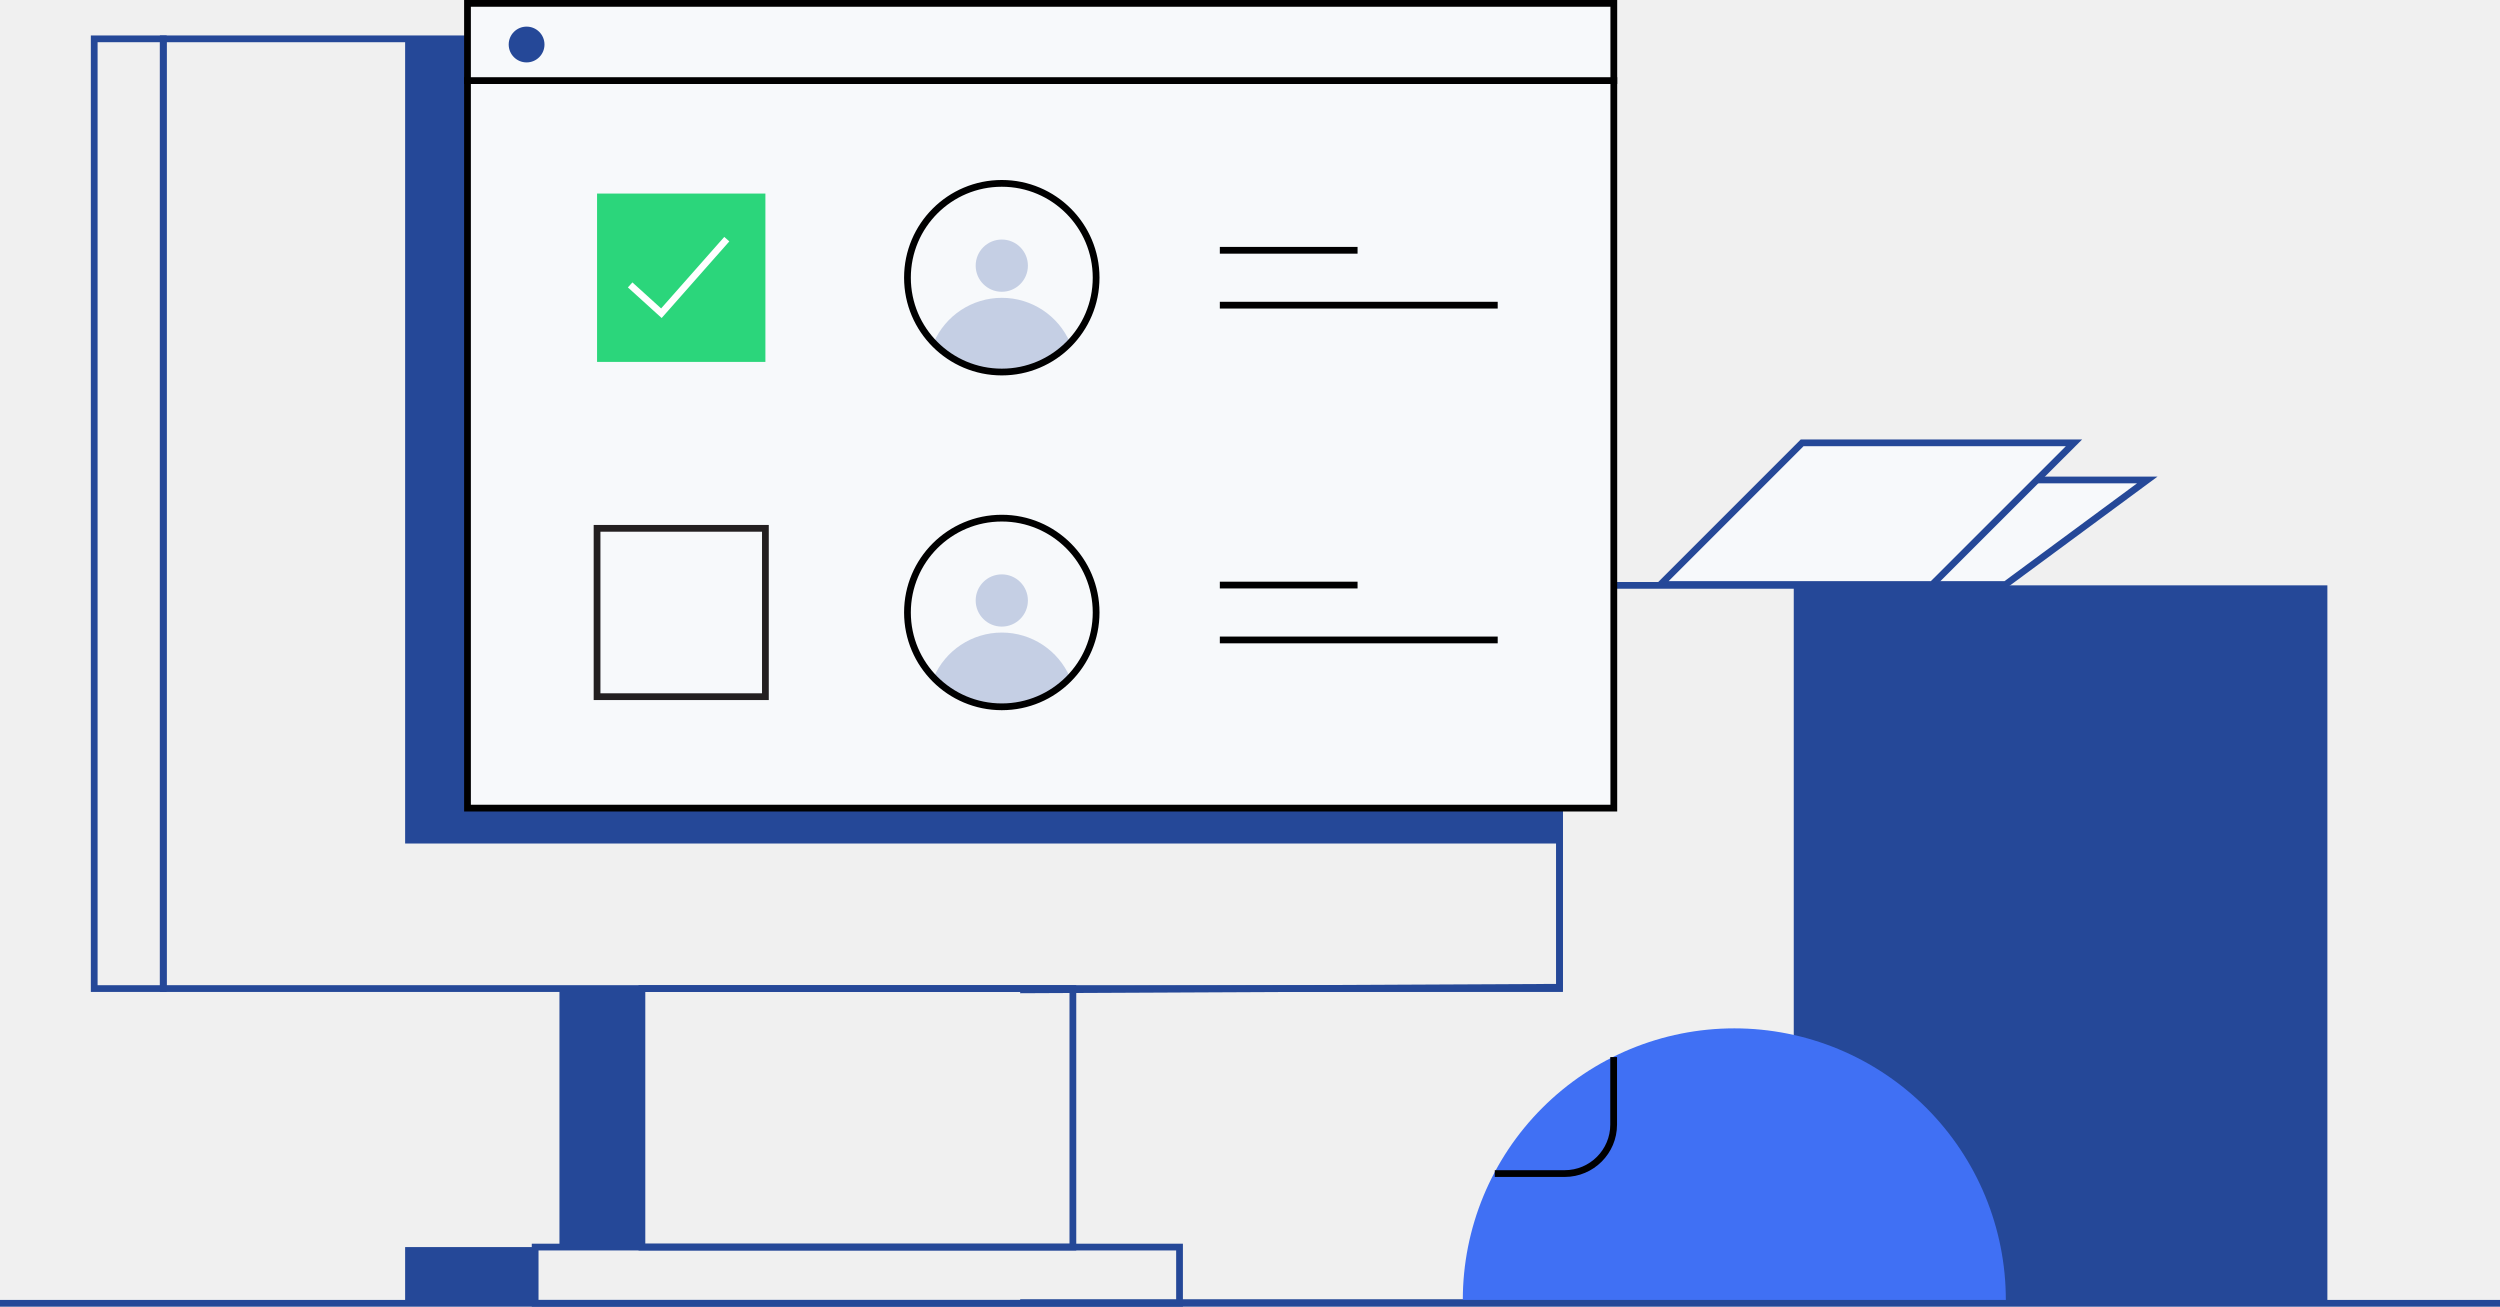
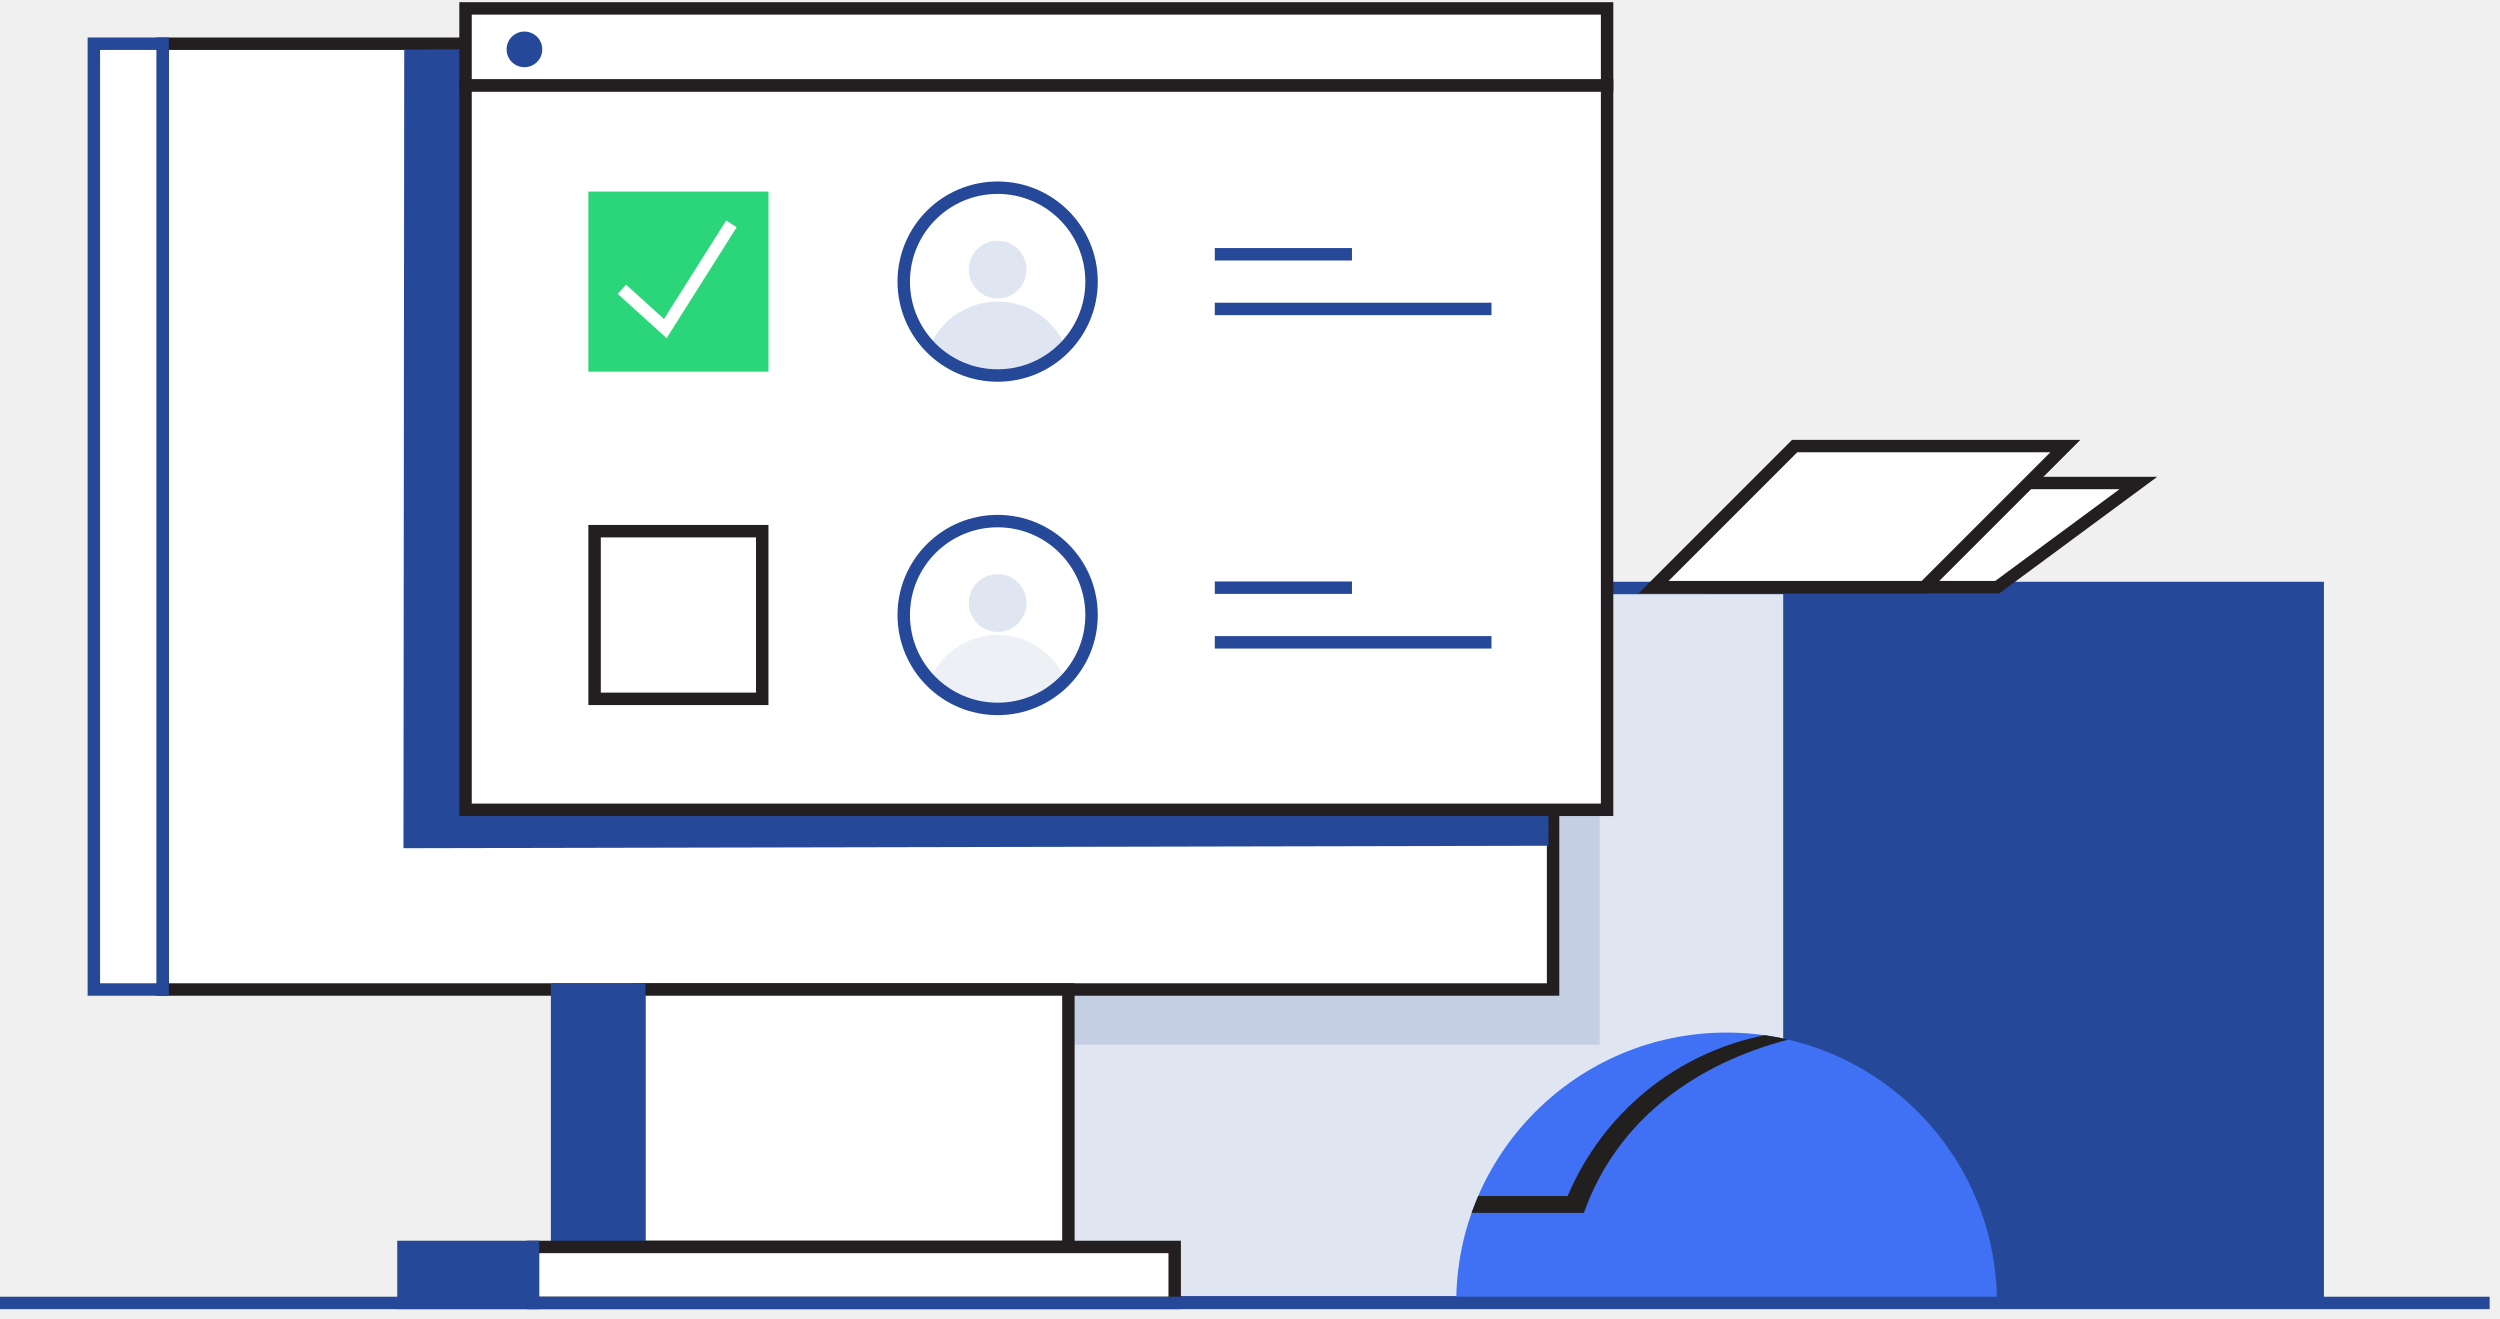
- <svg xmlns="http://www.w3.org/2000/svg" viewBox="0 0 444.18 232.16">
-   <g id="Layer_2" data-name="Layer 2">
-     <g id="Layer_1-2" data-name="Layer 1">
-       <polyline points="181.26 175.87 277.09 175.41 277.09 104 319.3 104 319.3 231.44 181.26 231.44" fill="none" stroke="#254898" stroke-miterlimit="10" stroke-width="1.2" />
-       <rect x="319.3" y="104" width="94.21" height="127.44" fill="#254898" />
-       <polygon points="333.21 85.28 308.04 103.85 356.34 103.85 381.51 85.28 333.21 85.28" fill="#f7f9fb" stroke="#254898" stroke-miterlimit="10" stroke-width="1.2" />
-       <polygon points="320.19 78.68 295.02 103.85 343.31 103.85 368.49 78.68 320.19 78.68" fill="#f7f9fb" stroke="#254898" stroke-miterlimit="10" stroke-width="1.2" />
-       <rect x="29.01" y="6.9" width="248.08" height="168.74" fill="none" stroke="#254898" stroke-miterlimit="10" stroke-width="1.2" />
-       <rect x="71.98" y="6.9" width="205.1" height="142.97" fill="#254898" />
-       <rect x="16.74" y="6.9" width="12.27" height="168.74" transform="translate(45.75 182.54) rotate(180)" fill="none" stroke="#254898" stroke-miterlimit="10" stroke-width="1.2" />
-       <rect x="114.05" y="175.64" width="76.57" height="45.93" fill="none" stroke="#254898" stroke-miterlimit="10" stroke-width="1.2" />
-       <rect x="99.39" y="175.64" width="14.65" height="45.93" transform="translate(213.44 397.21) rotate(180)" fill="#254898" />
-       <rect x="95.08" y="221.57" width="114.49" height="9.99" fill="none" stroke="#254898" stroke-miterlimit="10" stroke-width="1.2" />
-       <rect x="71.98" y="221.57" width="23.1" height="9.99" fill="#254898" />
-       <rect x="83.06" y="14.32" width="203.67" height="129.26" fill="#f7f9fb" stroke="#000" stroke-miterlimit="10" stroke-width="1.2" />
-       <rect x="83.06" y="0.6" width="203.67" height="13.72" fill="#f7f9fb" stroke="#000" stroke-miterlimit="10" stroke-width="1.2" />
-       <circle cx="93.56" cy="7.91" r="3.18" fill="#254898" />
-       <rect x="106.08" y="93.87" width="29.91" height="29.91" fill="none" stroke="#231f20" stroke-miterlimit="10" stroke-width="1.2" />
-       <path d="M178,66.1a16.69,16.69,0,0,1-12.12-5.2,13.19,13.19,0,0,1,24.24,0A16.69,16.69,0,0,1,178,66.1Z" fill="#c5cfe4" />
-       <circle cx="177.99" cy="49.34" r="16.76" fill="none" stroke="#000" stroke-miterlimit="10" stroke-width="1.2" />
-       <circle cx="177.99" cy="47.2" r="4.04" fill="#c5cfe4" stroke="#c5cfe4" stroke-miterlimit="10" stroke-width="1.2" />
-       <path d="M178,125.58a16.72,16.72,0,0,1-12.12-5.19,13.18,13.18,0,0,1,24.24,0A16.72,16.72,0,0,1,178,125.58Z" fill="#c5cfe4" />
-       <circle cx="177.99" cy="108.82" r="16.76" fill="none" stroke="#000" stroke-miterlimit="10" stroke-width="1.2" />
-       <circle cx="177.99" cy="106.69" r="4.04" fill="#c5cfe4" stroke="#c5cfe4" stroke-miterlimit="10" stroke-width="1.2" />
-       <line x1="216.73" y1="44.47" x2="241.2" y2="44.47" fill="none" stroke="#000" stroke-miterlimit="10" stroke-width="1.2" />
-       <line x1="216.73" y1="54.22" x2="266.1" y2="54.22" fill="none" stroke="#000" stroke-miterlimit="10" stroke-width="1.2" />
-       <line x1="216.73" y1="103.95" x2="241.2" y2="103.95" fill="none" stroke="#000" stroke-miterlimit="10" stroke-width="1.2" />
-       <line x1="216.73" y1="113.7" x2="266.1" y2="113.7" fill="none" stroke="#000" stroke-miterlimit="10" stroke-width="1.2" />
-       <rect x="106.08" y="34.38" width="29.91" height="29.91" transform="translate(242.07 98.68) rotate(180)" fill="#2bd67b" />
-       <polyline points="111.96 50.62 117.51 55.65 129.13 42.49" fill="none" stroke="#fff" stroke-miterlimit="10" stroke-width="1.2" />
-       <path d="M308.14,182.71A48.24,48.24,0,0,0,259.9,231h96.48A48.24,48.24,0,0,0,308.14,182.71Z" fill="#4070f4" />
-       <path d="M265.58,208.51H278a8.7,8.7,0,0,0,8.7-8.7v-12" fill="none" stroke="#000" stroke-miterlimit="10" stroke-width="1.2" />
-       <line y1="231.56" x2="444.18" y2="231.56" fill="none" stroke="#254898" stroke-miterlimit="10" stroke-width="1.2" />
+ <svg xmlns="http://www.w3.org/2000/svg" width="201px" height="106px" viewBox="0 0 201 106" version="1.1">
+   <g id="🌟-5.0-Delegates" stroke="none" stroke-width="1" fill="none" fill-rule="evenodd">
+     <g id="5.3.5-First-Voting---Failed" transform="translate(-583, -190)">
+       <g id="voting-failed" transform="translate(583, 190)">
+         <polygon id="Fill-1" fill="#DFE6F2" points="81.684 104.704 143.889 104.704 143.889 47.273 81.684 47.273" />
+         <g id="Group-5" transform="translate(81.56652, 46.84803)" stroke="#254898">
+           <polygon id="Stroke-2" points="0.118 57.856 62.323 57.856 62.323 0.425 0.118 0.425" />
+           <polygon id="Stroke-4" fill="#254898" points="62.323 57.856 104.777 57.856 104.777 0.425 62.323 0.425" />
+         </g>
+         <polygon id="Fill-6" fill="#FFFFFF" points="150.16 38.834 138.817 47.207 160.582 47.207 171.925 38.834" />
+         <polygon id="Stroke-7" stroke="#231F20" points="150.16 38.834 138.817 47.207 160.582 47.207 171.925 38.834" />
+         <polygon id="Fill-8" fill="#FFFFFF" points="144.29 35.864 132.948 47.207 154.713 47.207 166.056 35.864" />
+         <polygon id="Stroke-9" stroke="#231F20" points="144.29 35.864 132.948 47.207 154.713 47.207 166.056 35.864" />
+         <polygon id="Fill-10" fill="#C5CFE4" points="128.608 83.992 85.9 83.992 85.9 79.556 124.868 79.556 124.868 47.273 128.608 47.273" />
+         <polygon id="Fill-11" fill="#FFFFFF" points="13.074 79.556 124.868 79.556 124.868 3.515 13.074 3.515" />
+         <polygon id="Stroke-12" stroke="#231F20" points="13.074 79.556 124.868 79.556 124.868 3.515 13.074 3.515" />
+         <polygon id="Fill-13" fill="#ffffff" points="7.545 79.556 13.074 79.556 13.074 3.515 7.545 3.515" />
+         <polygon id="Stroke-14" stroke="#254898" points="7.545 79.556 13.074 79.556 13.074 3.515 7.545 3.515" />
+         <polygon id="Fill-15" fill="#FFFFFF" points="51.394 100.254 85.899 100.254 85.899 79.556 51.394 79.556" />
+         <polygon id="Stroke-16" stroke="#231F20" points="51.394 100.254 85.899 100.254 85.899 79.556 51.394 79.556" />
+         <polygon id="Fill-17" fill="#254898" points="44.791 100.254 51.394 100.254 51.394 79.556 44.791 79.556" />
+         <polygon id="Stroke-18" stroke="#254898" points="44.791 100.254 51.394 100.254 51.394 79.556 44.791 79.556" />
+         <polygon id="Fill-19" fill="#FFFFFF" points="42.849 104.756 94.445 104.756 94.445 100.254 42.849 100.254" />
+         <polygon id="Stroke-20" stroke="#231F20" points="42.849 104.756 94.445 104.756 94.445 100.254 42.849 100.254" />
+         <polygon id="Fill-22" fill="#254898" points="32.439 104.756 42.849 104.756 42.849 100.254 32.439 100.254" />
+         <polygon id="Stroke-23" stroke="#254898" points="32.439 104.756 42.849 104.756 42.849 100.254 32.439 100.254" />
+         <polygon id="Fill-25" fill="#254898" points="32.439 68.196 124.5 68 124.561 3.804 32.5 4" />
+         <polygon id="Fill-26" fill="#FFFFFF" points="37.429 65.109 129.21 65.109 129.21 6.86 37.429 6.86" />
+         <polygon id="Stroke-27" stroke="#231F20" points="37.429 65.109 129.21 65.109 129.21 6.86 37.429 6.86" />
+         <polygon id="Fill-28" fill="#FFFFFF" points="37.429 6.86 129.21 6.86 129.21 0.676 37.429 0.676" />
+         <g id="Group-52" transform="translate(0, 0.431717)">
+           <polygon id="Stroke-29" stroke="#231F20" points="37.429 6.428 129.21 6.428 129.21 0.244 37.429 0.244" />
+           <path d="M43.597,3.539 C43.597,4.331 42.955,4.972 42.164,4.972 C41.372,4.972 40.73,4.331 40.73,3.539 C40.73,2.747 41.372,2.105 42.164,2.105 C42.955,2.105 43.597,2.747 43.597,3.539" id="Fill-31" fill="#254898" />
+           <polygon id="Stroke-33" stroke="#2BD67B" fill="#2BD67B" points="47.805 28.949 61.284 28.949 61.284 15.469 47.805 15.469" />
+           <polygon id="Stroke-35" stroke="#231F20" points="47.805 55.755 61.284 55.755 61.284 42.275 47.805 42.275" />
+           <polyline id="Stroke-36" stroke="#FFFFFF" points="50 22.826 53.49 25.986 58.806 17.568" />
+           <path d="M80.21,29.76 C78.061,29.76 76.123,28.86 74.748,27.419 C75.657,25.301 77.76,23.818 80.21,23.818 C82.66,23.818 84.763,25.301 85.672,27.419 C84.297,28.86 82.36,29.76 80.21,29.76" id="Fill-37" fill="#DFE6F2" />
+           <path d="M72.66,22.209 C72.66,26.379 76.04,29.76 80.21,29.76 C84.38,29.76 87.761,26.379 87.761,22.209 C87.761,18.039 84.38,14.659 80.21,14.659 C76.04,14.659 72.66,18.039 72.66,22.209 Z" id="Stroke-38" stroke="#254898" />
+           <path d="M78.388,21.246 C78.388,22.252 79.204,23.068 80.21,23.068 C81.217,23.068 82.033,22.252 82.033,21.246 C82.033,20.24 81.217,19.423 80.21,19.423 C79.204,19.423 78.388,20.24 78.388,21.246" id="Fill-39" fill="#DFE6F2" />
+           <path d="M78.388,21.246 C78.388,22.252 79.204,23.068 80.21,23.068 C81.217,23.068 82.033,22.252 82.033,21.246 C82.033,20.24 81.217,19.423 80.21,19.423 C79.204,19.423 78.388,20.24 78.388,21.246 Z" id="Stroke-40" stroke="#DFE6F2" />
+           <path d="M80.21,56.565 C78.061,56.565 76.123,55.666 74.748,54.225 C75.657,52.107 77.76,50.624 80.21,50.624 C82.66,50.624 84.763,52.107 85.672,54.225 C84.297,55.666 82.36,56.565 80.21,56.565" id="Fill-41" fill="#EDF0F5" />
+           <path d="M72.66,49.015 C72.66,53.185 76.04,56.565 80.21,56.565 C84.38,56.565 87.761,53.185 87.761,49.015 C87.761,44.845 84.38,41.464 80.21,41.464 C76.04,41.464 72.66,44.845 72.66,49.015 Z" id="Stroke-42" stroke="#254898" />
+           <path d="M78.388,48.052 C78.388,49.058 79.204,49.874 80.21,49.874 C81.217,49.874 82.033,49.058 82.033,48.052 C82.033,47.045 81.217,46.229 80.21,46.229 C79.204,46.229 78.388,47.045 78.388,48.052" id="Fill-43" fill="#DFE6F2" />
+           <path d="M78.388,48.052 C78.388,49.058 79.204,49.874 80.21,49.874 C81.217,49.874 82.033,49.058 82.033,48.052 C82.033,47.045 81.217,46.229 80.21,46.229 C79.204,46.229 78.388,47.045 78.388,48.052 Z" id="Stroke-44" stroke="#DFE6F2" />
+           <path d="M97.669,20.012 L108.697,20.012" id="Stroke-45" stroke="#254898" />
+           <path d="M97.669,24.406 L119.915,24.406" id="Stroke-46" stroke="#254898" />
+           <path d="M97.669,46.818 L108.697,46.818" id="Stroke-47" stroke="#254898" />
+           <path d="M97.669,51.212 L119.915,51.212" id="Stroke-48" stroke="#254898" />
+           <path d="M138.817,82.587 C126.812,82.587 117.08,92.319 117.08,104.324 L160.554,104.324 C160.554,92.319 150.823,82.587 138.817,82.587" id="Fill-49" fill="#4070F4" />
+           <path d="M127.745,96.041 L127.341,97.081 L118.31,97.081 L118.845,95.729 L126.036,95.729 C128.886,89.029 134.758,84.228 141.867,82.799 C142.113,82.822 143.046,82.982 143.767,83.153 C136.5,85.068 130.564,89.29 127.745,96.041 Z" id="Fill-50" fill="#221F1F" />
+           <path d="M-9.01287558e-05,104.324 L200.167,104.324" id="Stroke-51" stroke="#254898" />
+         </g>
+       </g>
    </g>
  </g>
</svg>
